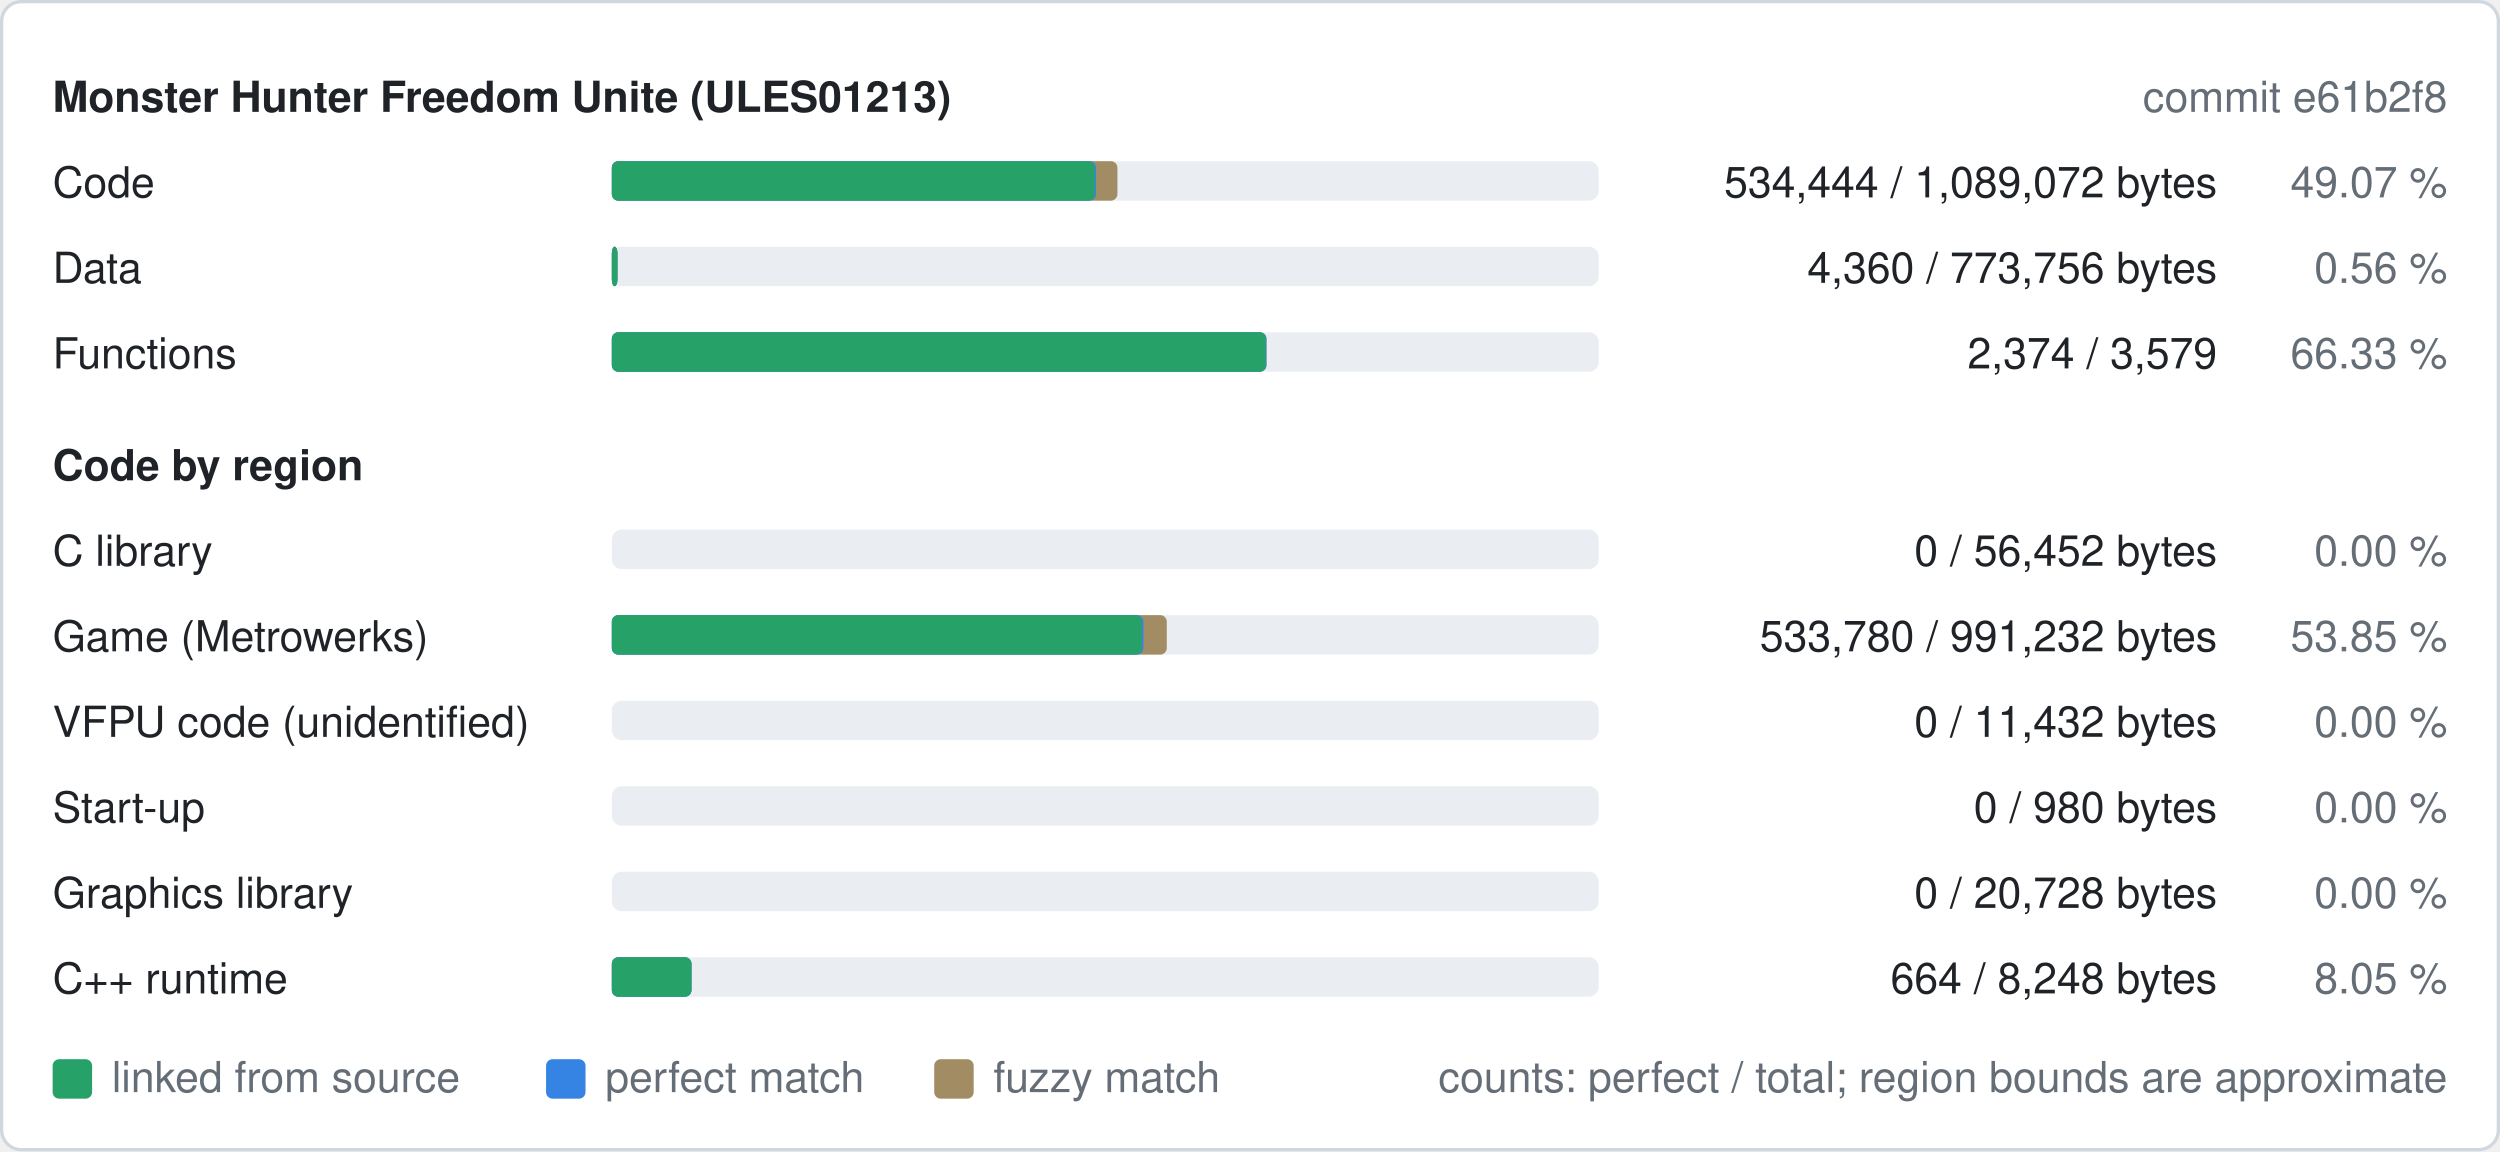
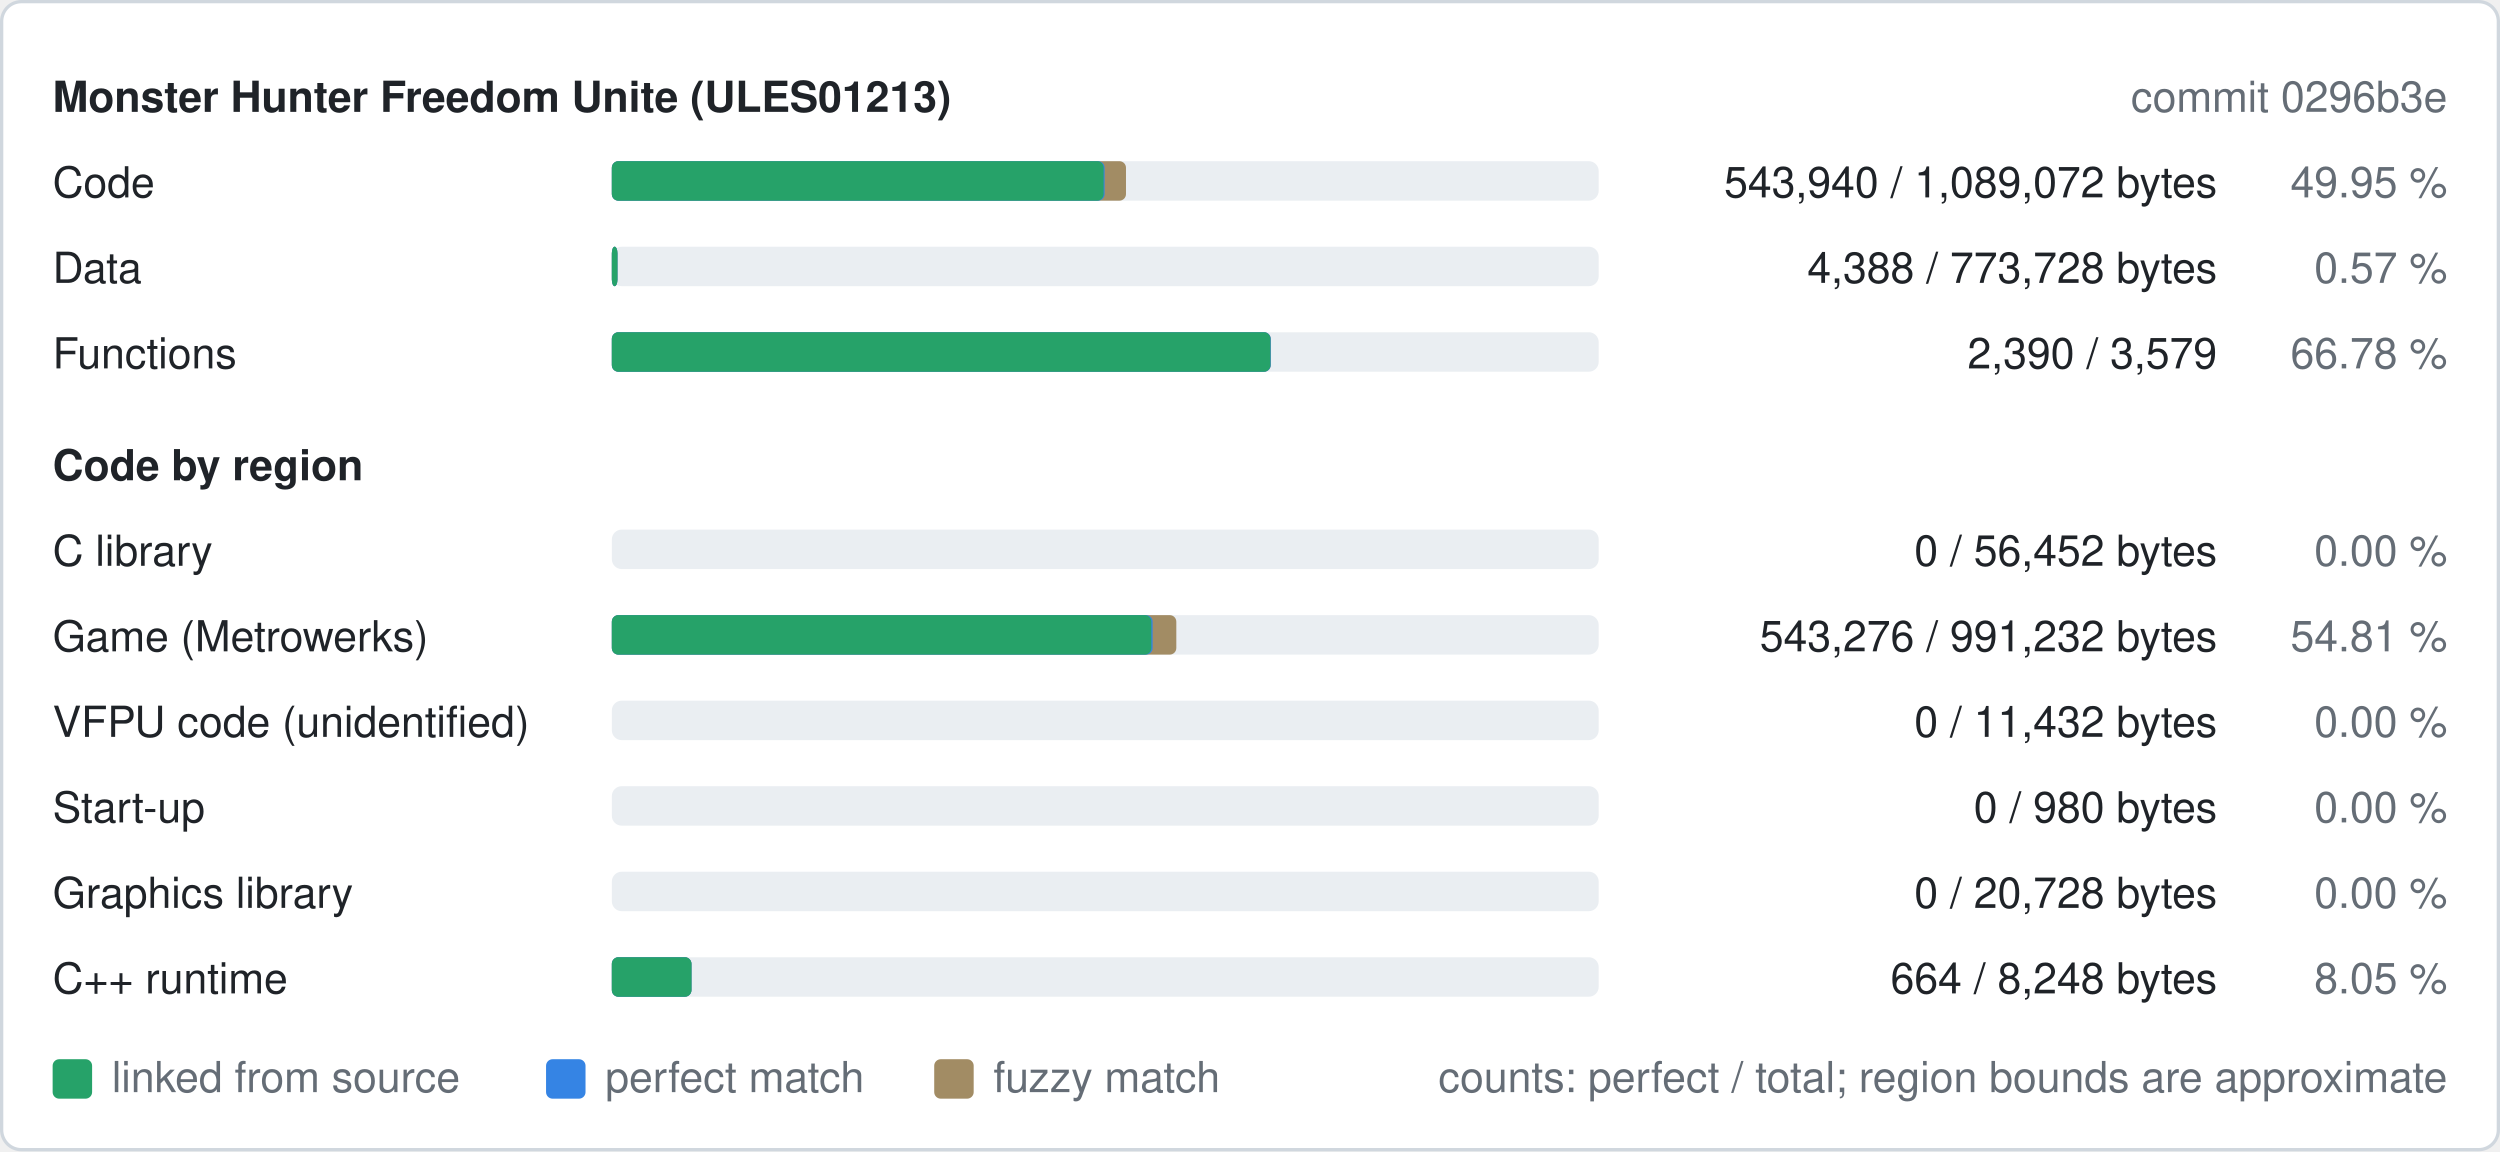
<svg xmlns="http://www.w3.org/2000/svg" width="760" height="350" viewBox="0 0 760 350" role="img" aria-label="Decompilation progress of ULES01213">
  <style>
text{font-family:-apple-system,BlinkMacSystemFont,"Segoe UI",Helvetica,Arial,sans-serif;font-size:13px}
.b{font-weight:600}
.bg{fill:#ffffff;stroke:#d0d7de}.t{fill:#1f2328}.m{fill:#656d76}.track{fill:#eaeef2}.fuzzy{fill:#a28c64}.perfect{fill:#3584e4}.linked{fill:#26a269}
@media (prefers-color-scheme: dark){.bg{fill:#0d1117;stroke:#30363d}.t{fill:#e6edf3}.m{fill:#8d96a0}.track{fill:#21262d}.fuzzy{fill:#a28c64}.perfect{fill:#3584e4}.linked{fill:#2ec27e}}
</style>
  <rect class="bg" x="0.5" y="0.5" width="759" height="349" rx="6" />
  <text class="t b" x="16" y="34">Monster Hunter Freedom Unite (ULES01213)</text>
-   <text class="m" x="744" y="34" text-anchor="end">commit e61b2f8</text>
+   <text class="m" x="744" y="34" text-anchor="end">commit 0296b3e</text>
  <text class="t" x="16" y="60">Code</text>
  <rect class="track" x="186" y="49" width="300" height="12" rx="3" />
-   <rect class="fuzzy" x="186" y="49" width="153.7" height="12" rx="2" />
-   <rect class="perfect" x="186" y="49" width="147.2" height="12" rx="2" />
-   <rect class="linked" x="186" y="49" width="146.8" height="12" rx="2" />
-   <text class="t" x="674" y="60" text-anchor="end">534,444 / 1,089,072 bytes</text>
-   <text class="m" x="744" y="60" text-anchor="end">49.07 %</text>
+   <rect class="fuzzy" x="186" y="49" width="156.3" height="12" rx="2" />
+   <rect class="perfect" x="186" y="49" width="149.8" height="12" rx="2" />
+   <rect class="linked" x="186" y="49" width="149.5" height="12" rx="2" />
+   <text class="t" x="674" y="60" text-anchor="end">543,940 / 1,089,072 bytes</text>
+   <text class="m" x="744" y="60" text-anchor="end">49.95 %</text>
  <text class="t" x="16" y="86">Data</text>
  <rect class="track" x="186" y="75" width="300" height="12" rx="3" />
  <rect class="fuzzy" x="186" y="75" width="1.7" height="12" rx="2" />
  <rect class="perfect" x="186" y="75" width="1.7" height="12" rx="2" />
  <rect class="linked" x="186" y="75" width="1.7" height="12" rx="2" />
-   <text class="t" x="674" y="86" text-anchor="end">4,360 / 773,756 bytes</text>
-   <text class="m" x="744" y="86" text-anchor="end">0.56 %</text>
+   <text class="t" x="674" y="86" text-anchor="end">4,388 / 773,728 bytes</text>
+   <text class="m" x="744" y="86" text-anchor="end">0.57 %</text>
  <text class="t" x="16" y="112">Functions</text>
  <rect class="track" x="186" y="101" width="300" height="12" rx="3" />
-   <rect class="fuzzy" x="186" y="101" width="199.0" height="12" rx="2" />
-   <rect class="perfect" x="186" y="101" width="199.0" height="12" rx="2" />
-   <rect class="linked" x="186" y="101" width="198.8" height="12" rx="2" />
-   <text class="t" x="674" y="112" text-anchor="end">2,374 / 3,579</text>
-   <text class="m" x="744" y="112" text-anchor="end">66.33 %</text>
+   <rect class="fuzzy" x="186" y="101" width="200.3" height="12" rx="2" />
+   <rect class="perfect" x="186" y="101" width="200.3" height="12" rx="2" />
+   <rect class="linked" x="186" y="101" width="200.2" height="12" rx="2" />
+   <text class="t" x="674" y="112" text-anchor="end">2,390 / 3,579</text>
+   <text class="m" x="744" y="112" text-anchor="end">66.78 %</text>
  <text class="t b" x="16" y="146">Code by region</text>
  <text class="t" x="16" y="172">C library</text>
  <rect class="track" x="186" y="161" width="300" height="12" rx="3" />
  <text class="t" x="674" y="172" text-anchor="end">0 / 56,452 bytes</text>
  <text class="m" x="744" y="172" text-anchor="end">0.00 %</text>
  <text class="t" x="16" y="198">Game (Metrowerks)</text>
  <rect class="track" x="186" y="187" width="300" height="12" rx="3" />
-   <rect class="fuzzy" x="186" y="187" width="168.7" height="12" rx="2" />
-   <rect class="perfect" x="186" y="187" width="161.6" height="12" rx="2" />
-   <rect class="linked" x="186" y="187" width="161.1" height="12" rx="2" />
-   <text class="t" x="674" y="198" text-anchor="end">533,780 / 991,232 bytes</text>
-   <text class="m" x="744" y="198" text-anchor="end">53.85 %</text>
+   <rect class="fuzzy" x="186" y="187" width="171.6" height="12" rx="2" />
+   <rect class="perfect" x="186" y="187" width="164.4" height="12" rx="2" />
+   <rect class="linked" x="186" y="187" width="164.0" height="12" rx="2" />
+   <text class="t" x="674" y="198" text-anchor="end">543,276 / 991,232 bytes</text>
+   <text class="m" x="744" y="198" text-anchor="end">54.81 %</text>
  <text class="t" x="16" y="224">VFPU code (unidentified)</text>
  <rect class="track" x="186" y="213" width="300" height="12" rx="3" />
  <text class="t" x="674" y="224" text-anchor="end">0 / 11,432 bytes</text>
  <text class="m" x="744" y="224" text-anchor="end">0.00 %</text>
  <text class="t" x="16" y="250">Start-up</text>
  <rect class="track" x="186" y="239" width="300" height="12" rx="3" />
  <text class="t" x="674" y="250" text-anchor="end">0 / 980 bytes</text>
  <text class="m" x="744" y="250" text-anchor="end">0.00 %</text>
  <text class="t" x="16" y="276">Graphics library</text>
  <rect class="track" x="186" y="265" width="300" height="12" rx="3" />
  <text class="t" x="674" y="276" text-anchor="end">0 / 20,728 bytes</text>
  <text class="m" x="744" y="276" text-anchor="end">0.00 %</text>
  <text class="t" x="16" y="302">C++ runtime</text>
  <rect class="track" x="186" y="291" width="300" height="12" rx="3" />
  <rect class="fuzzy" x="186" y="291" width="24.2" height="12" rx="2" />
  <rect class="perfect" x="186" y="291" width="24.2" height="12" rx="2" />
  <rect class="linked" x="186" y="291" width="24.2" height="12" rx="2" />
  <text class="t" x="674" y="302" text-anchor="end">664 / 8,248 bytes</text>
  <text class="m" x="744" y="302" text-anchor="end">8.05 %</text>
  <rect class="linked" x="16" y="322" width="12" height="12" rx="2" />
  <text class="m" x="34" y="332">linked from source</text>
  <rect class="perfect" x="166" y="322" width="12" height="12" rx="2" />
  <text class="m" x="184" y="332">perfect match</text>
  <rect class="fuzzy" x="284" y="322" width="12" height="12" rx="2" />
  <text class="m" x="302" y="332">fuzzy match</text>
  <text class="m" x="744" y="332" text-anchor="end">counts: perfect / total; region bounds are approximate</text>
</svg>
